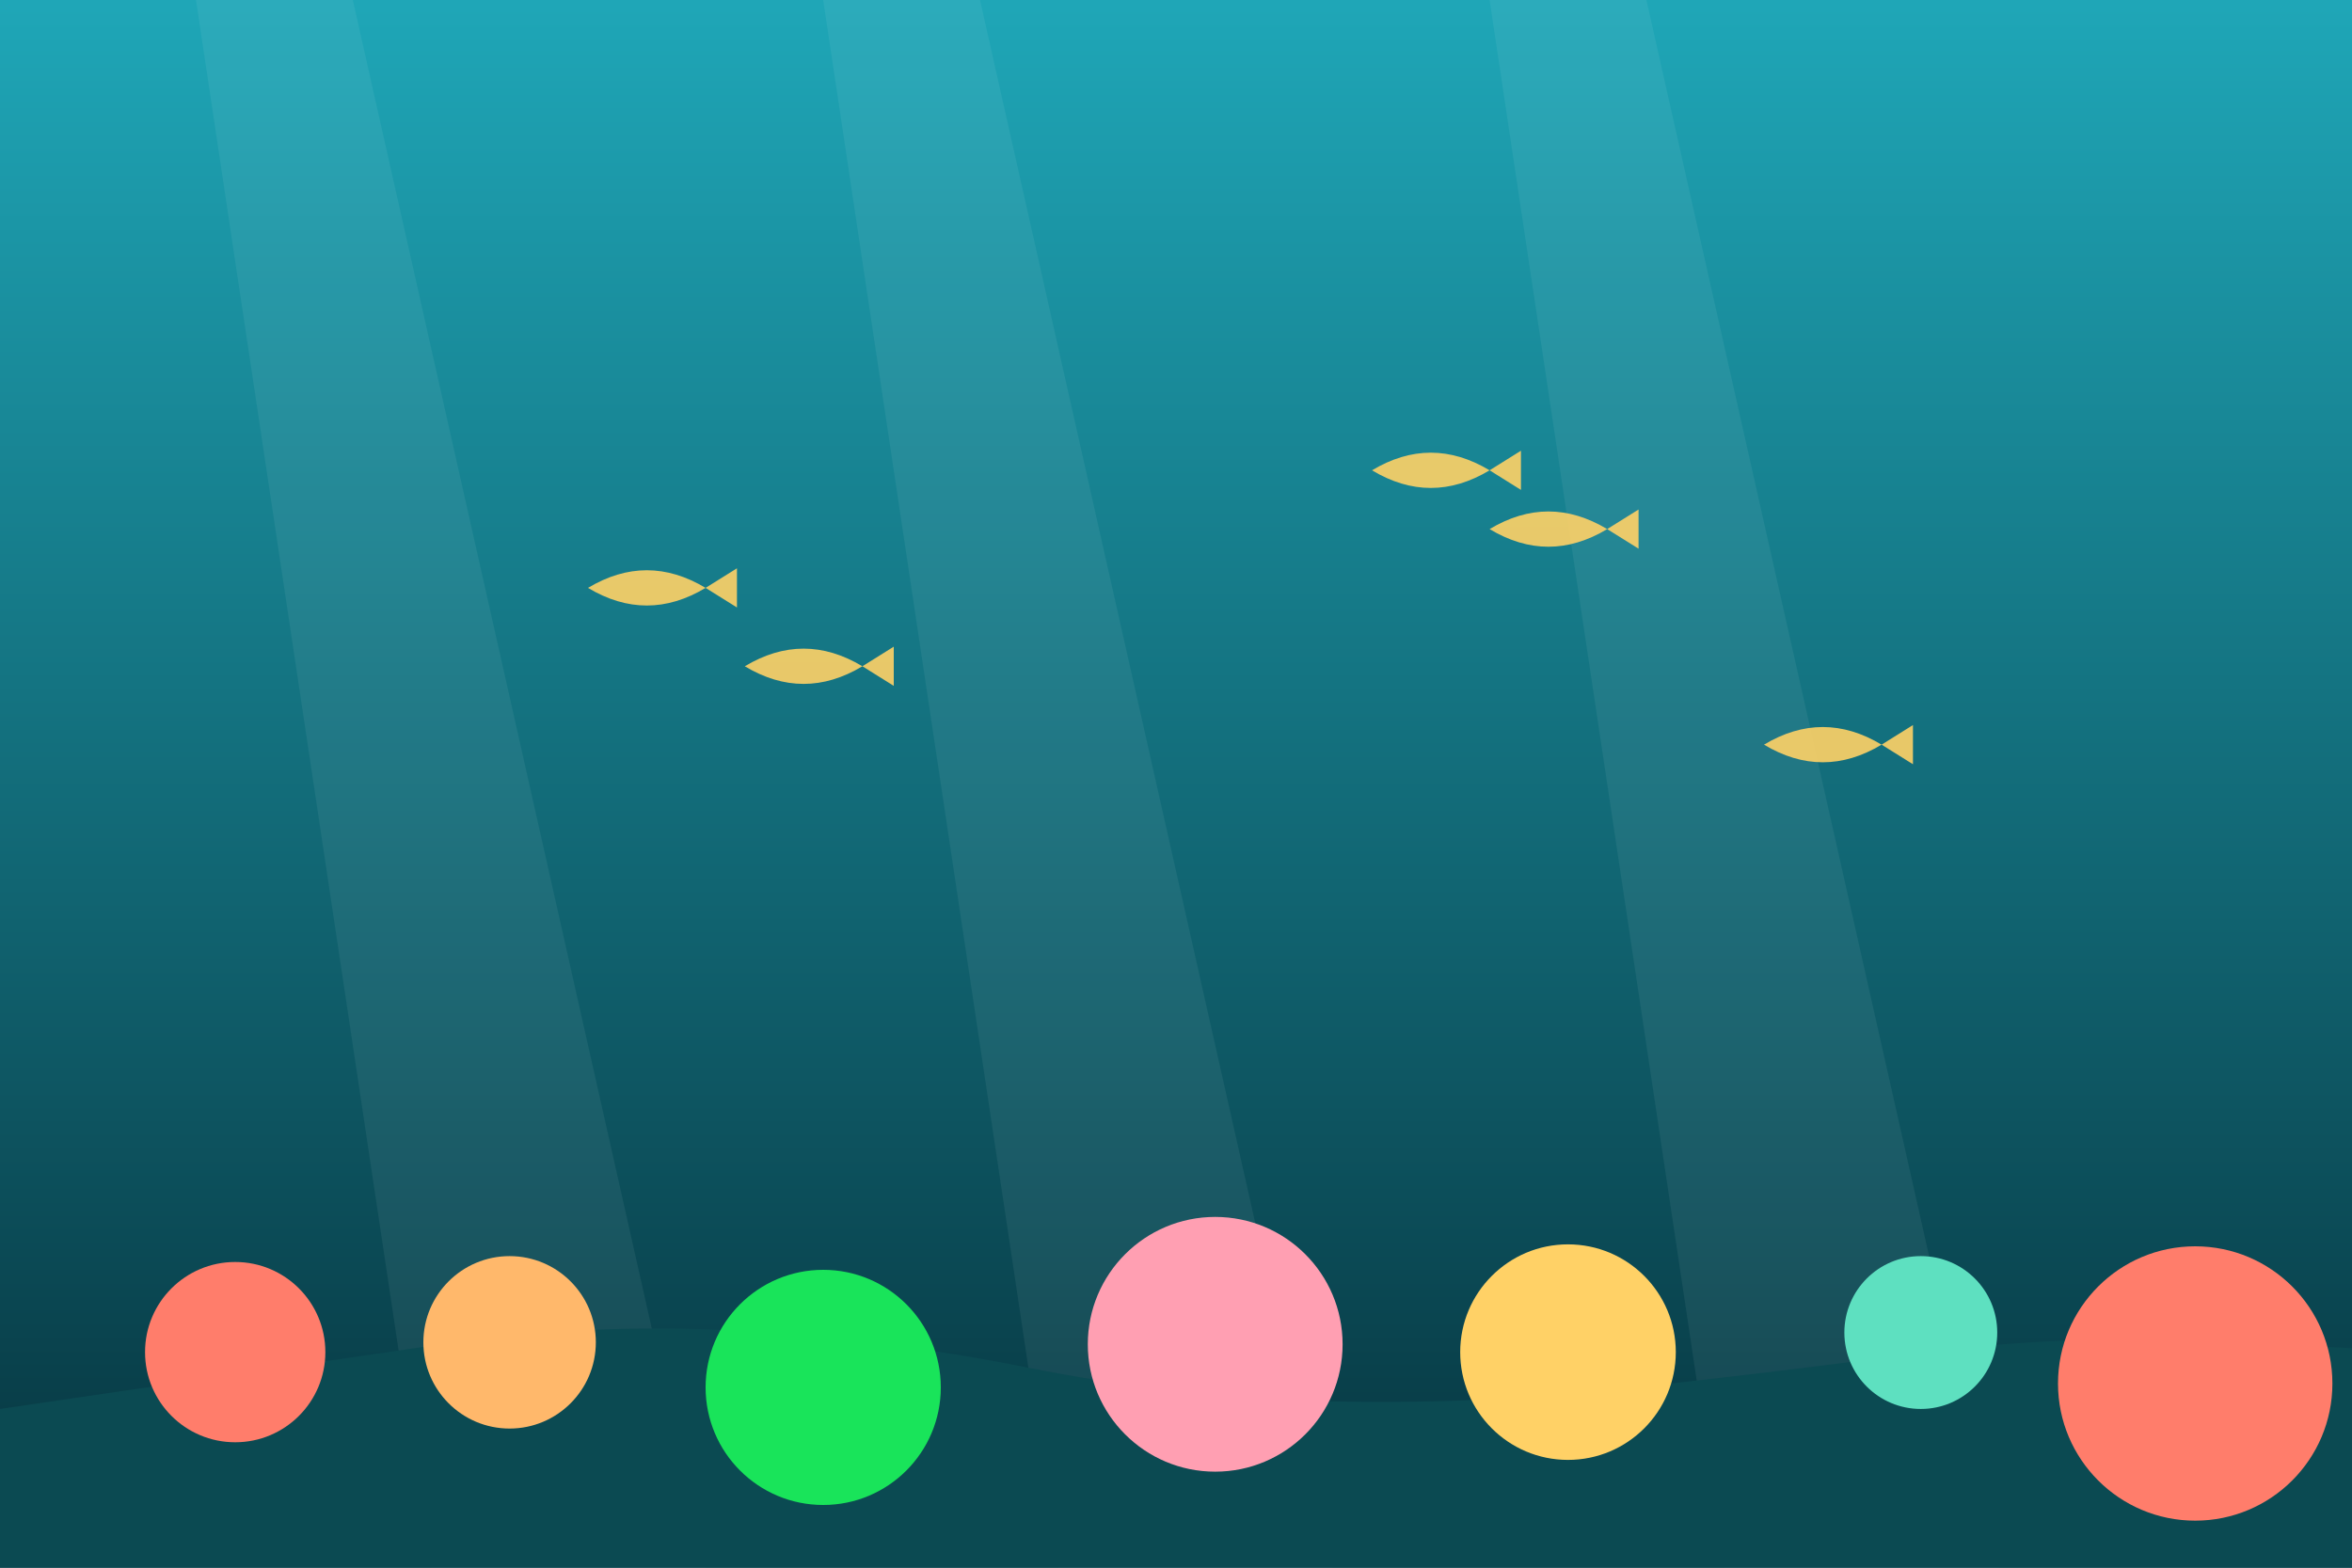
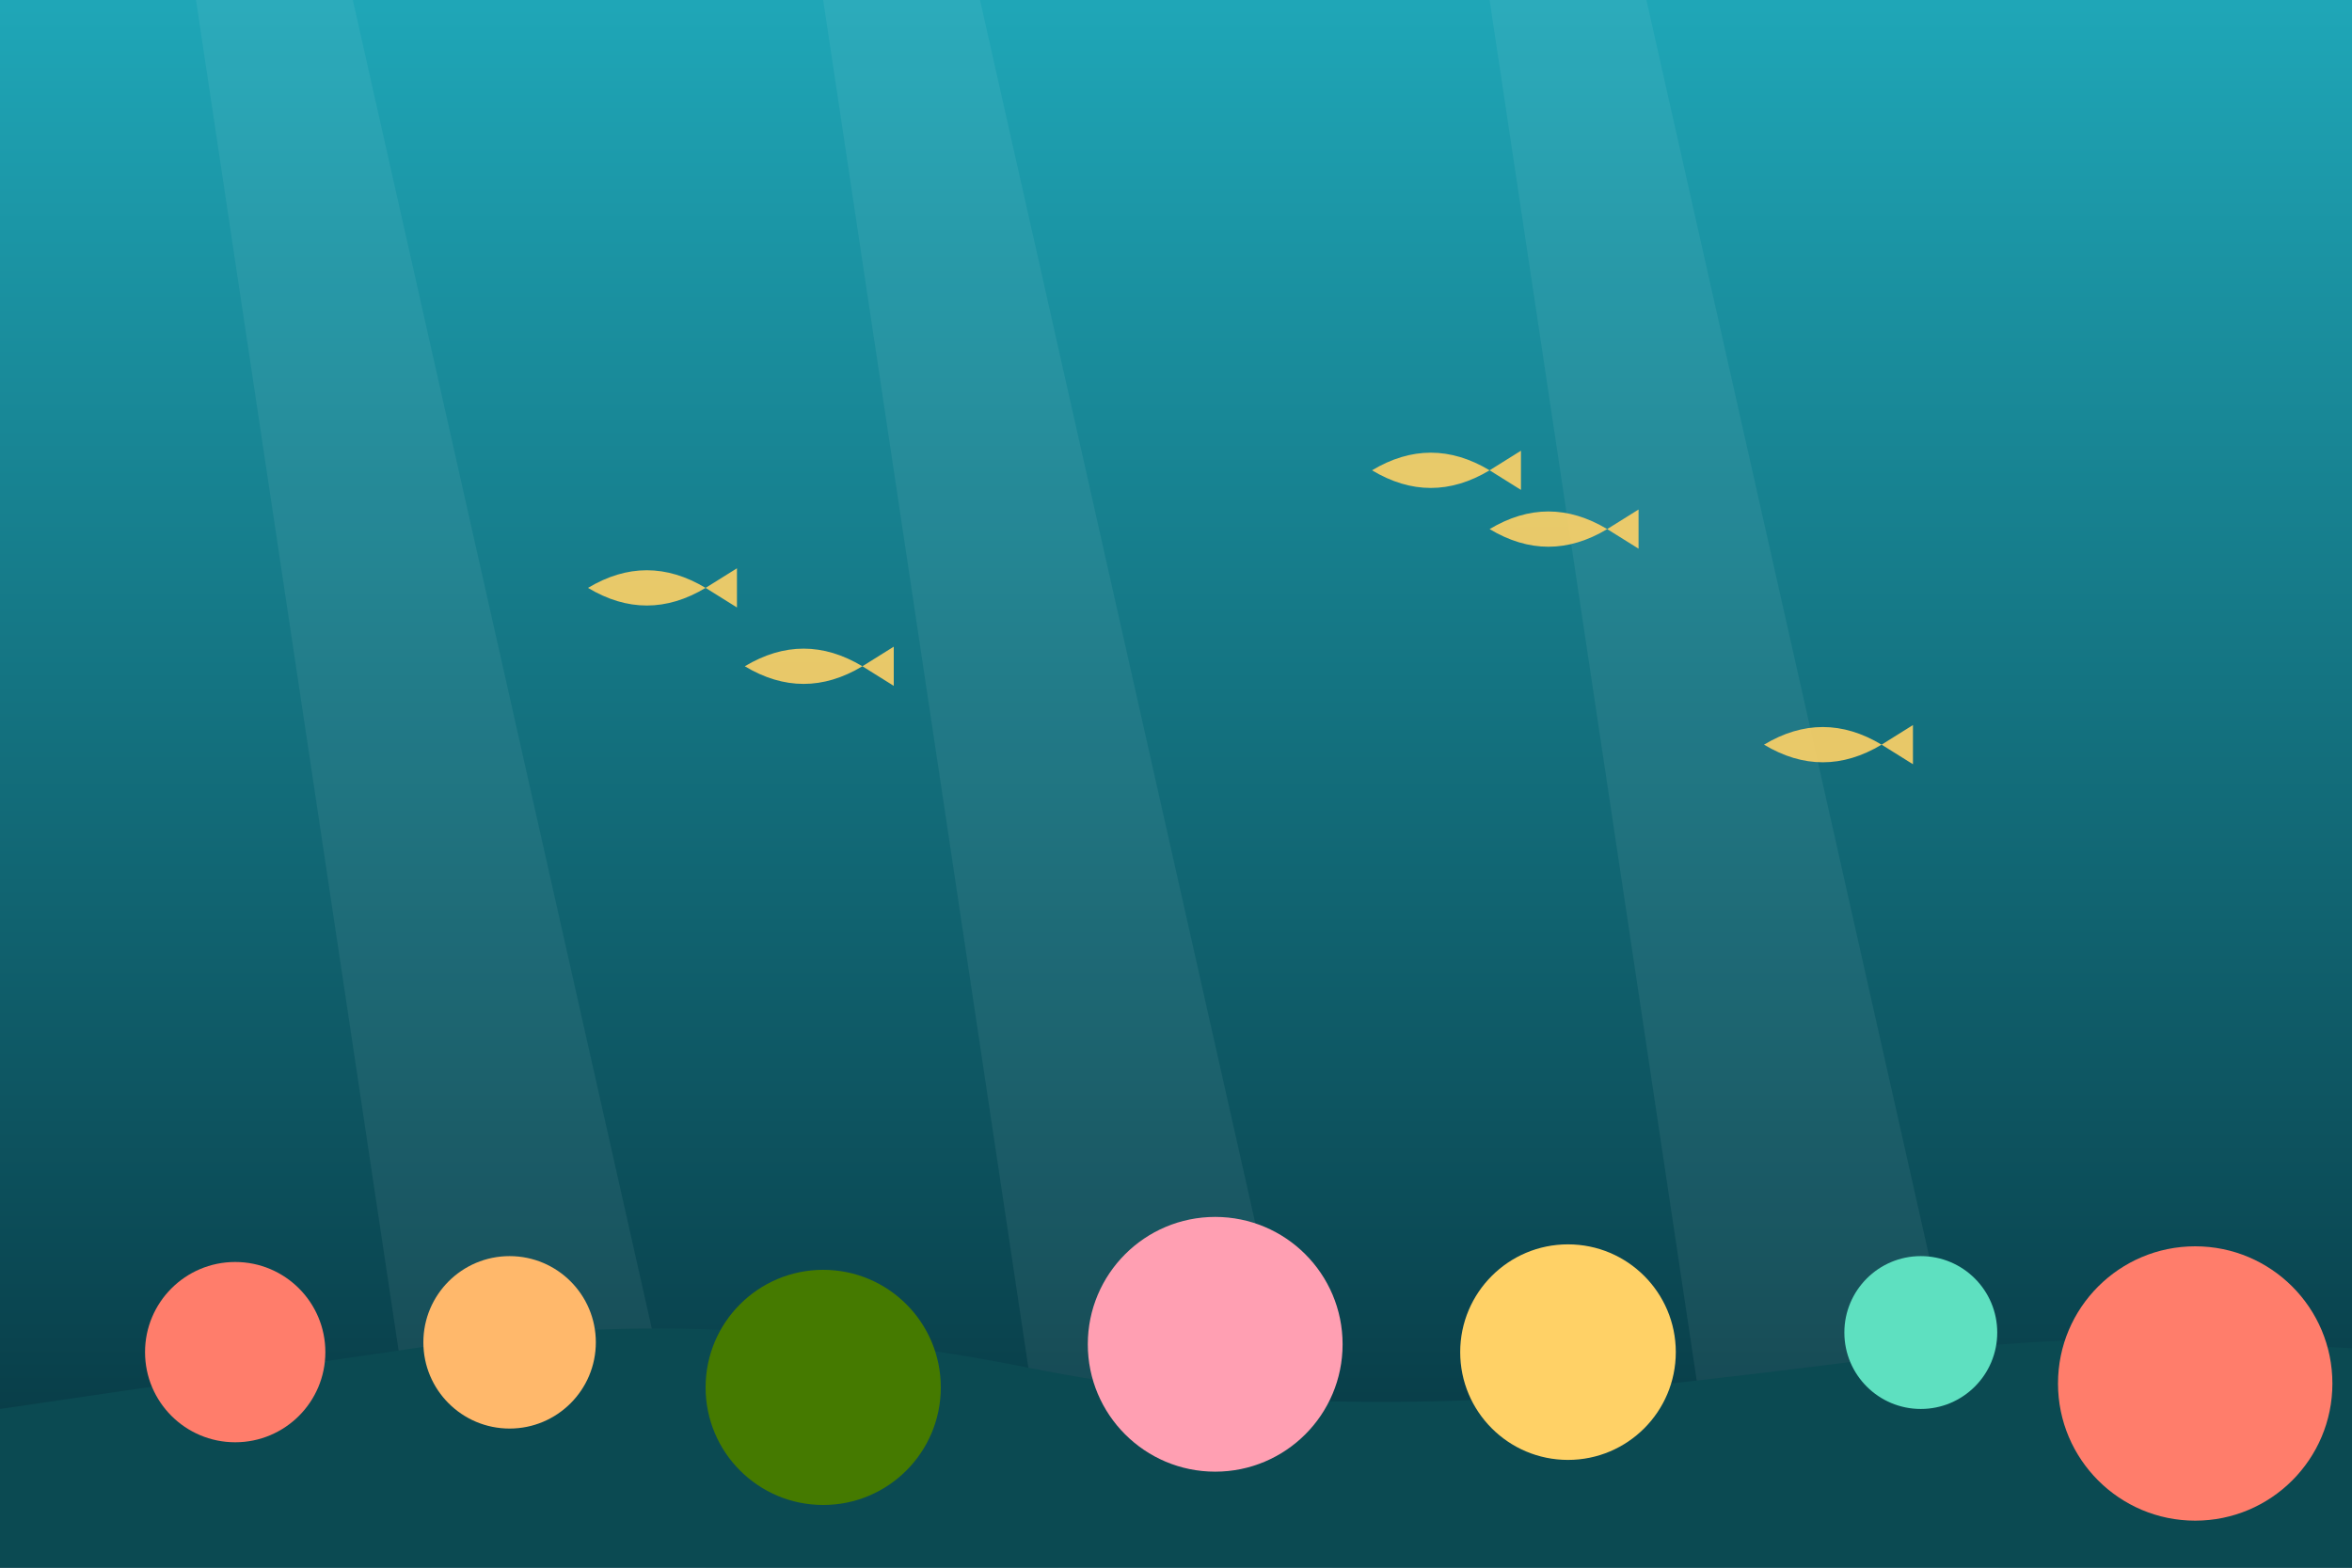
<svg xmlns="http://www.w3.org/2000/svg" viewBox="0 0 1200 800" preserveAspectRatio="xMidYMid slice" role="img" aria-label="Coral reef off the Gili Islands">
  <defs>
    <linearGradient id="sky" x1="0" y1="0" x2="0" y2="1">
      <stop offset="0" stop-color="#1fa7b8" />
      <stop offset="1" stop-color="#06323c" />
    </linearGradient>
  </defs>
  <rect width="1200" height="800" fill="url(#sky)" />
  <path d="M100,0 L180,0 L360,800 L220,800Z" fill="#fff" opacity=".06" />
  <path d="M420,0 L500,0 L680,800 L540,800Z" fill="#fff" opacity=".06" />
  <path d="M760,0 L840,0 L1020,800 L880,800Z" fill="#fff" opacity=".06" />
  <path d="M300,300 q30,-18 60,0 q-30,18 -60,0z M360,300 l16,-10 v20z" fill="#ffd166" opacity=".9" />
  <path d="M380,340 q30,-18 60,0 q-30,18 -60,0z M440,340 l16,-10 v20z" fill="#ffd166" opacity=".9" />
  <path d="M700,240 q30,-18 60,0 q-30,18 -60,0z M760,240 l16,-10 v20z" fill="#ffd166" opacity=".9" />
  <path d="M760,270 q30,-18 60,0 q-30,18 -60,0z M820,270 l16,-10 v20z" fill="#ffd166" opacity=".9" />
  <path d="M900,380 q30,-18 60,0 q-30,18 -60,0z M960,380 l16,-10 v20z" fill="#ffd166" opacity=".9" />
  <path d="M0,800 L0,719 Q0,719 75,708 Q150,697 225,686 Q300,675 375,679 Q450,683 525,698 Q600,713 675,715 Q750,717 825,709 Q900,701 975,691 Q1050,681 1125,684 L1200,688 L1200,800Z" fill="#0b4a52" opacity="1" />
  <circle cx="120" cy="690" r="46" fill="#ff7d6b" />
  <circle cx="260" cy="685" r="44" fill="#ffb86b" />
-   <circle cx="420" cy="708" r="60" fill="#19e45a" />
+   <circle cx="420" cy="708" r="60" fill="#457a00" />
  <circle cx="620" cy="686" r="65" fill="#ff9fb2" />
  <circle cx="800" cy="690" r="55" fill="#ffd166" />
  <circle cx="980" cy="680" r="39" fill="#5ee0c0" />
  <circle cx="1120" cy="706" r="70" fill="#ff7d6b" />
</svg>
